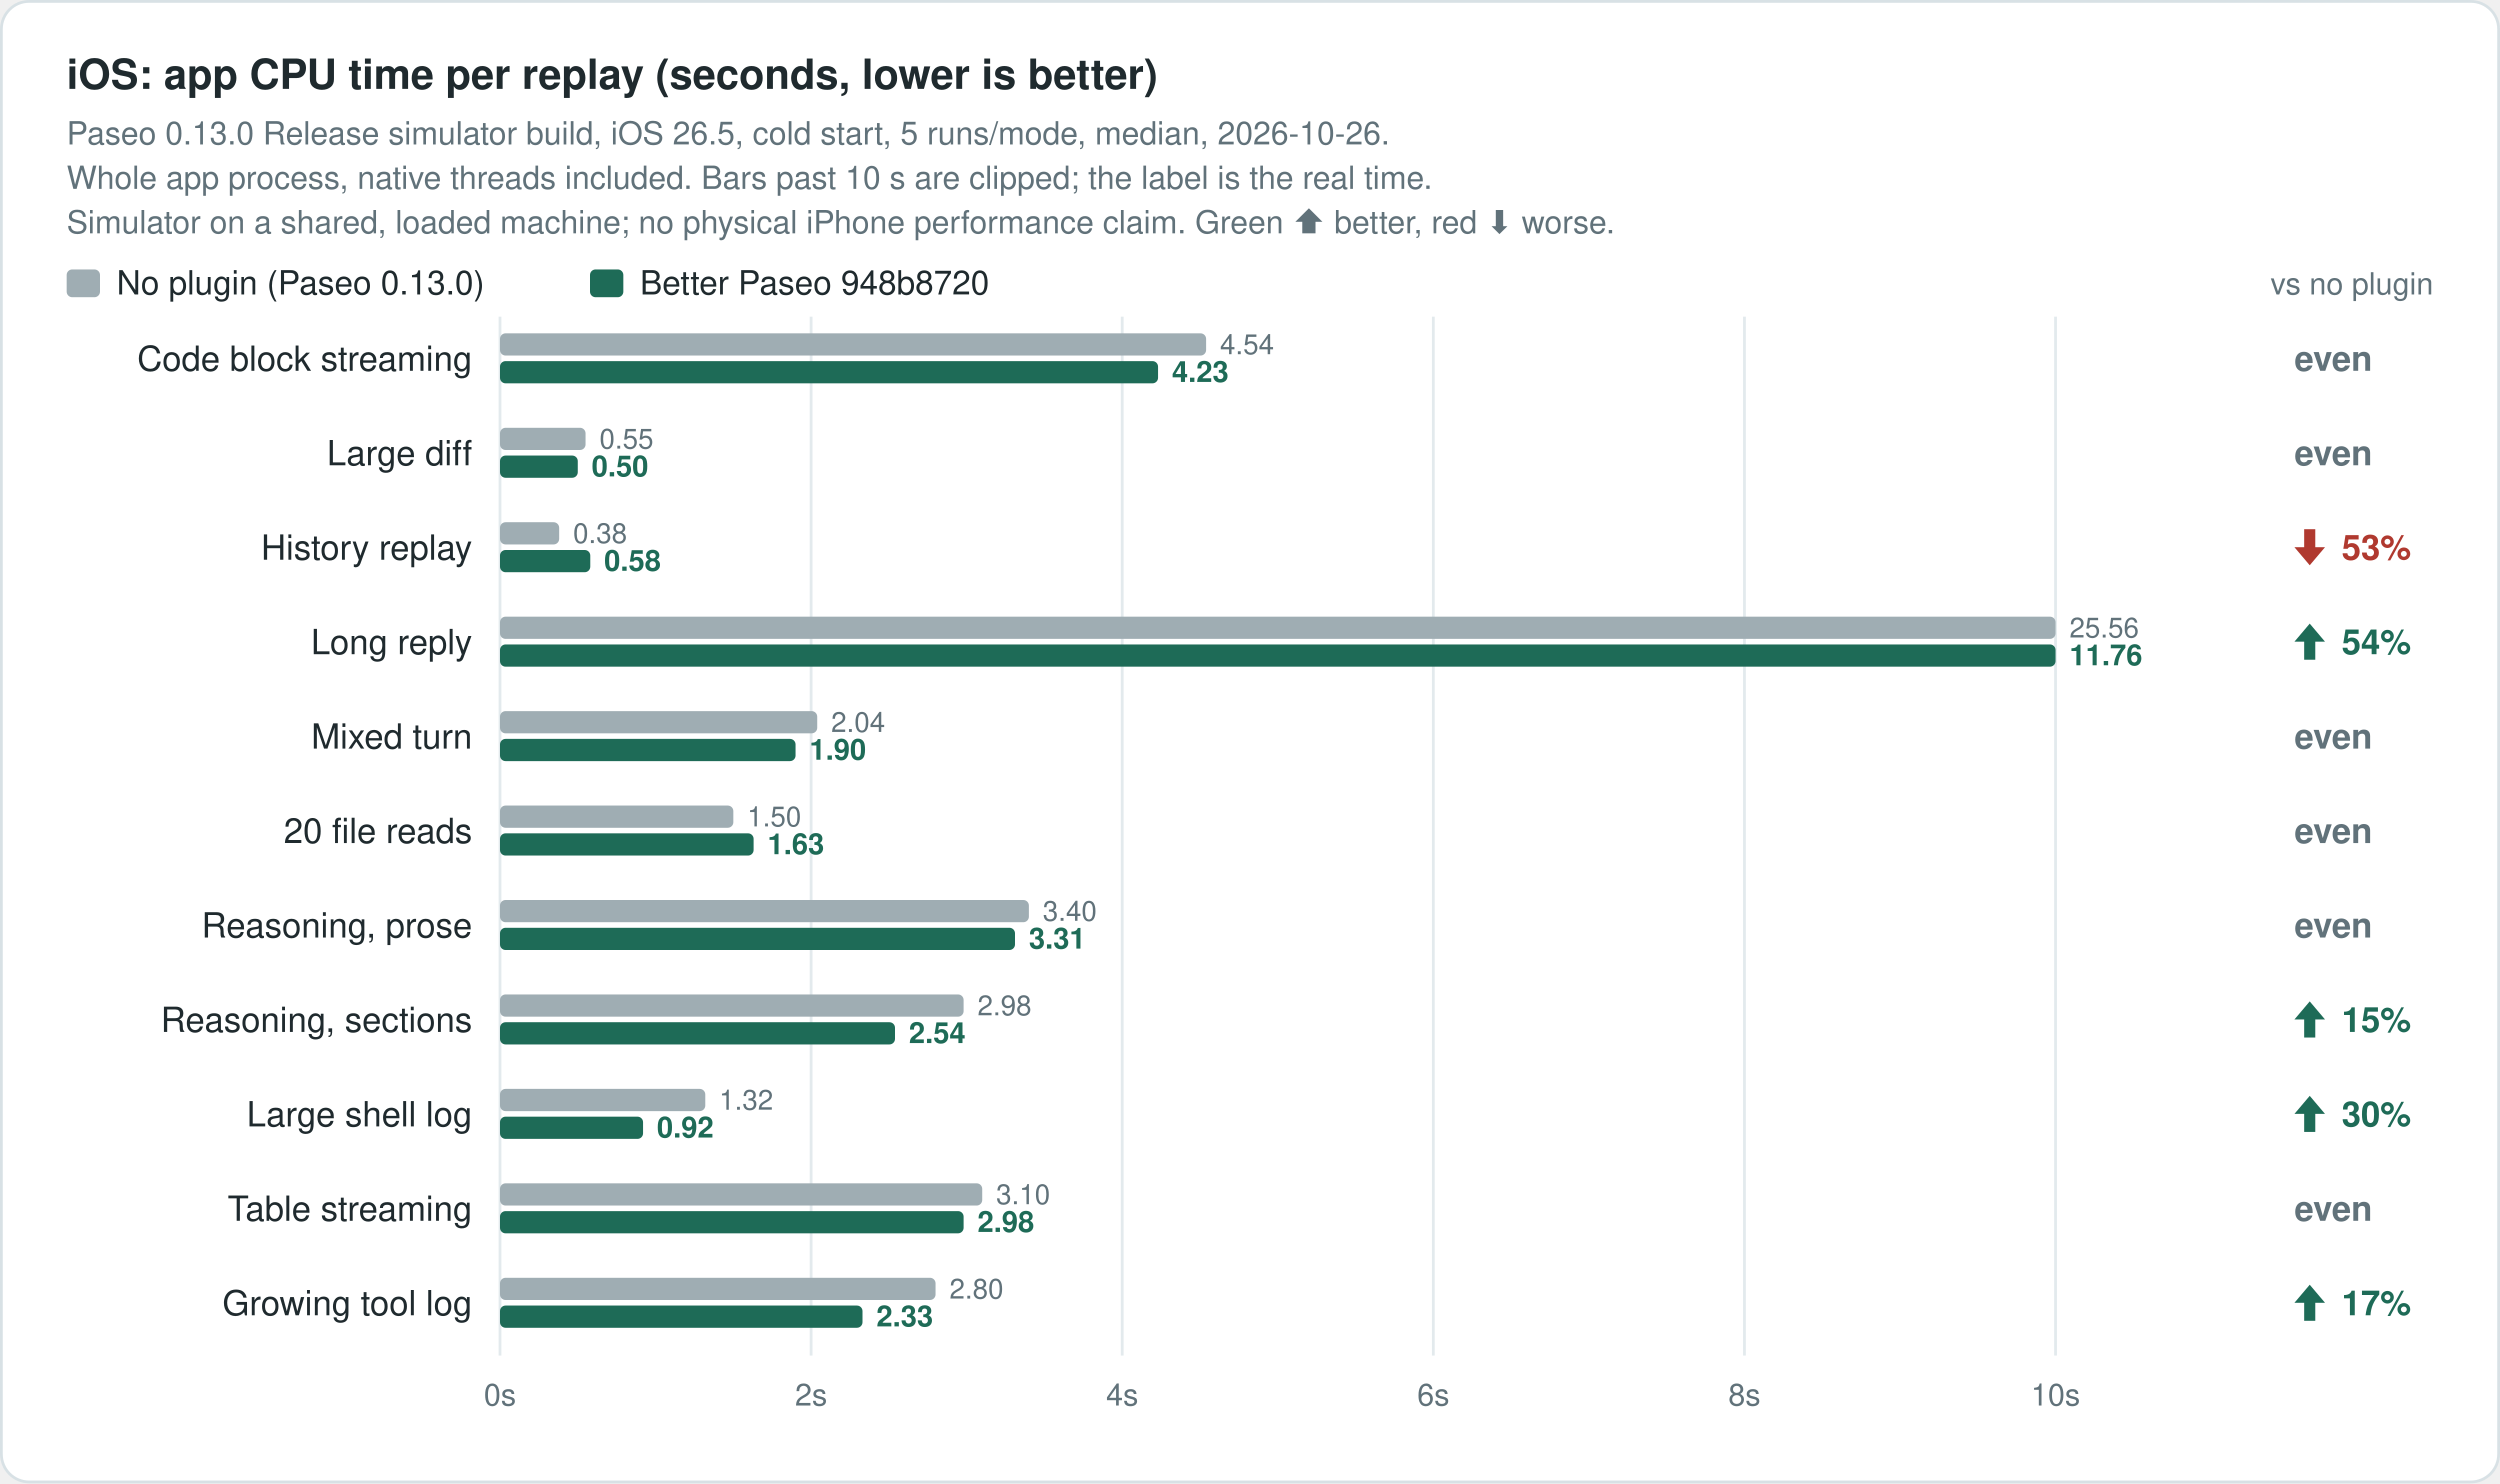
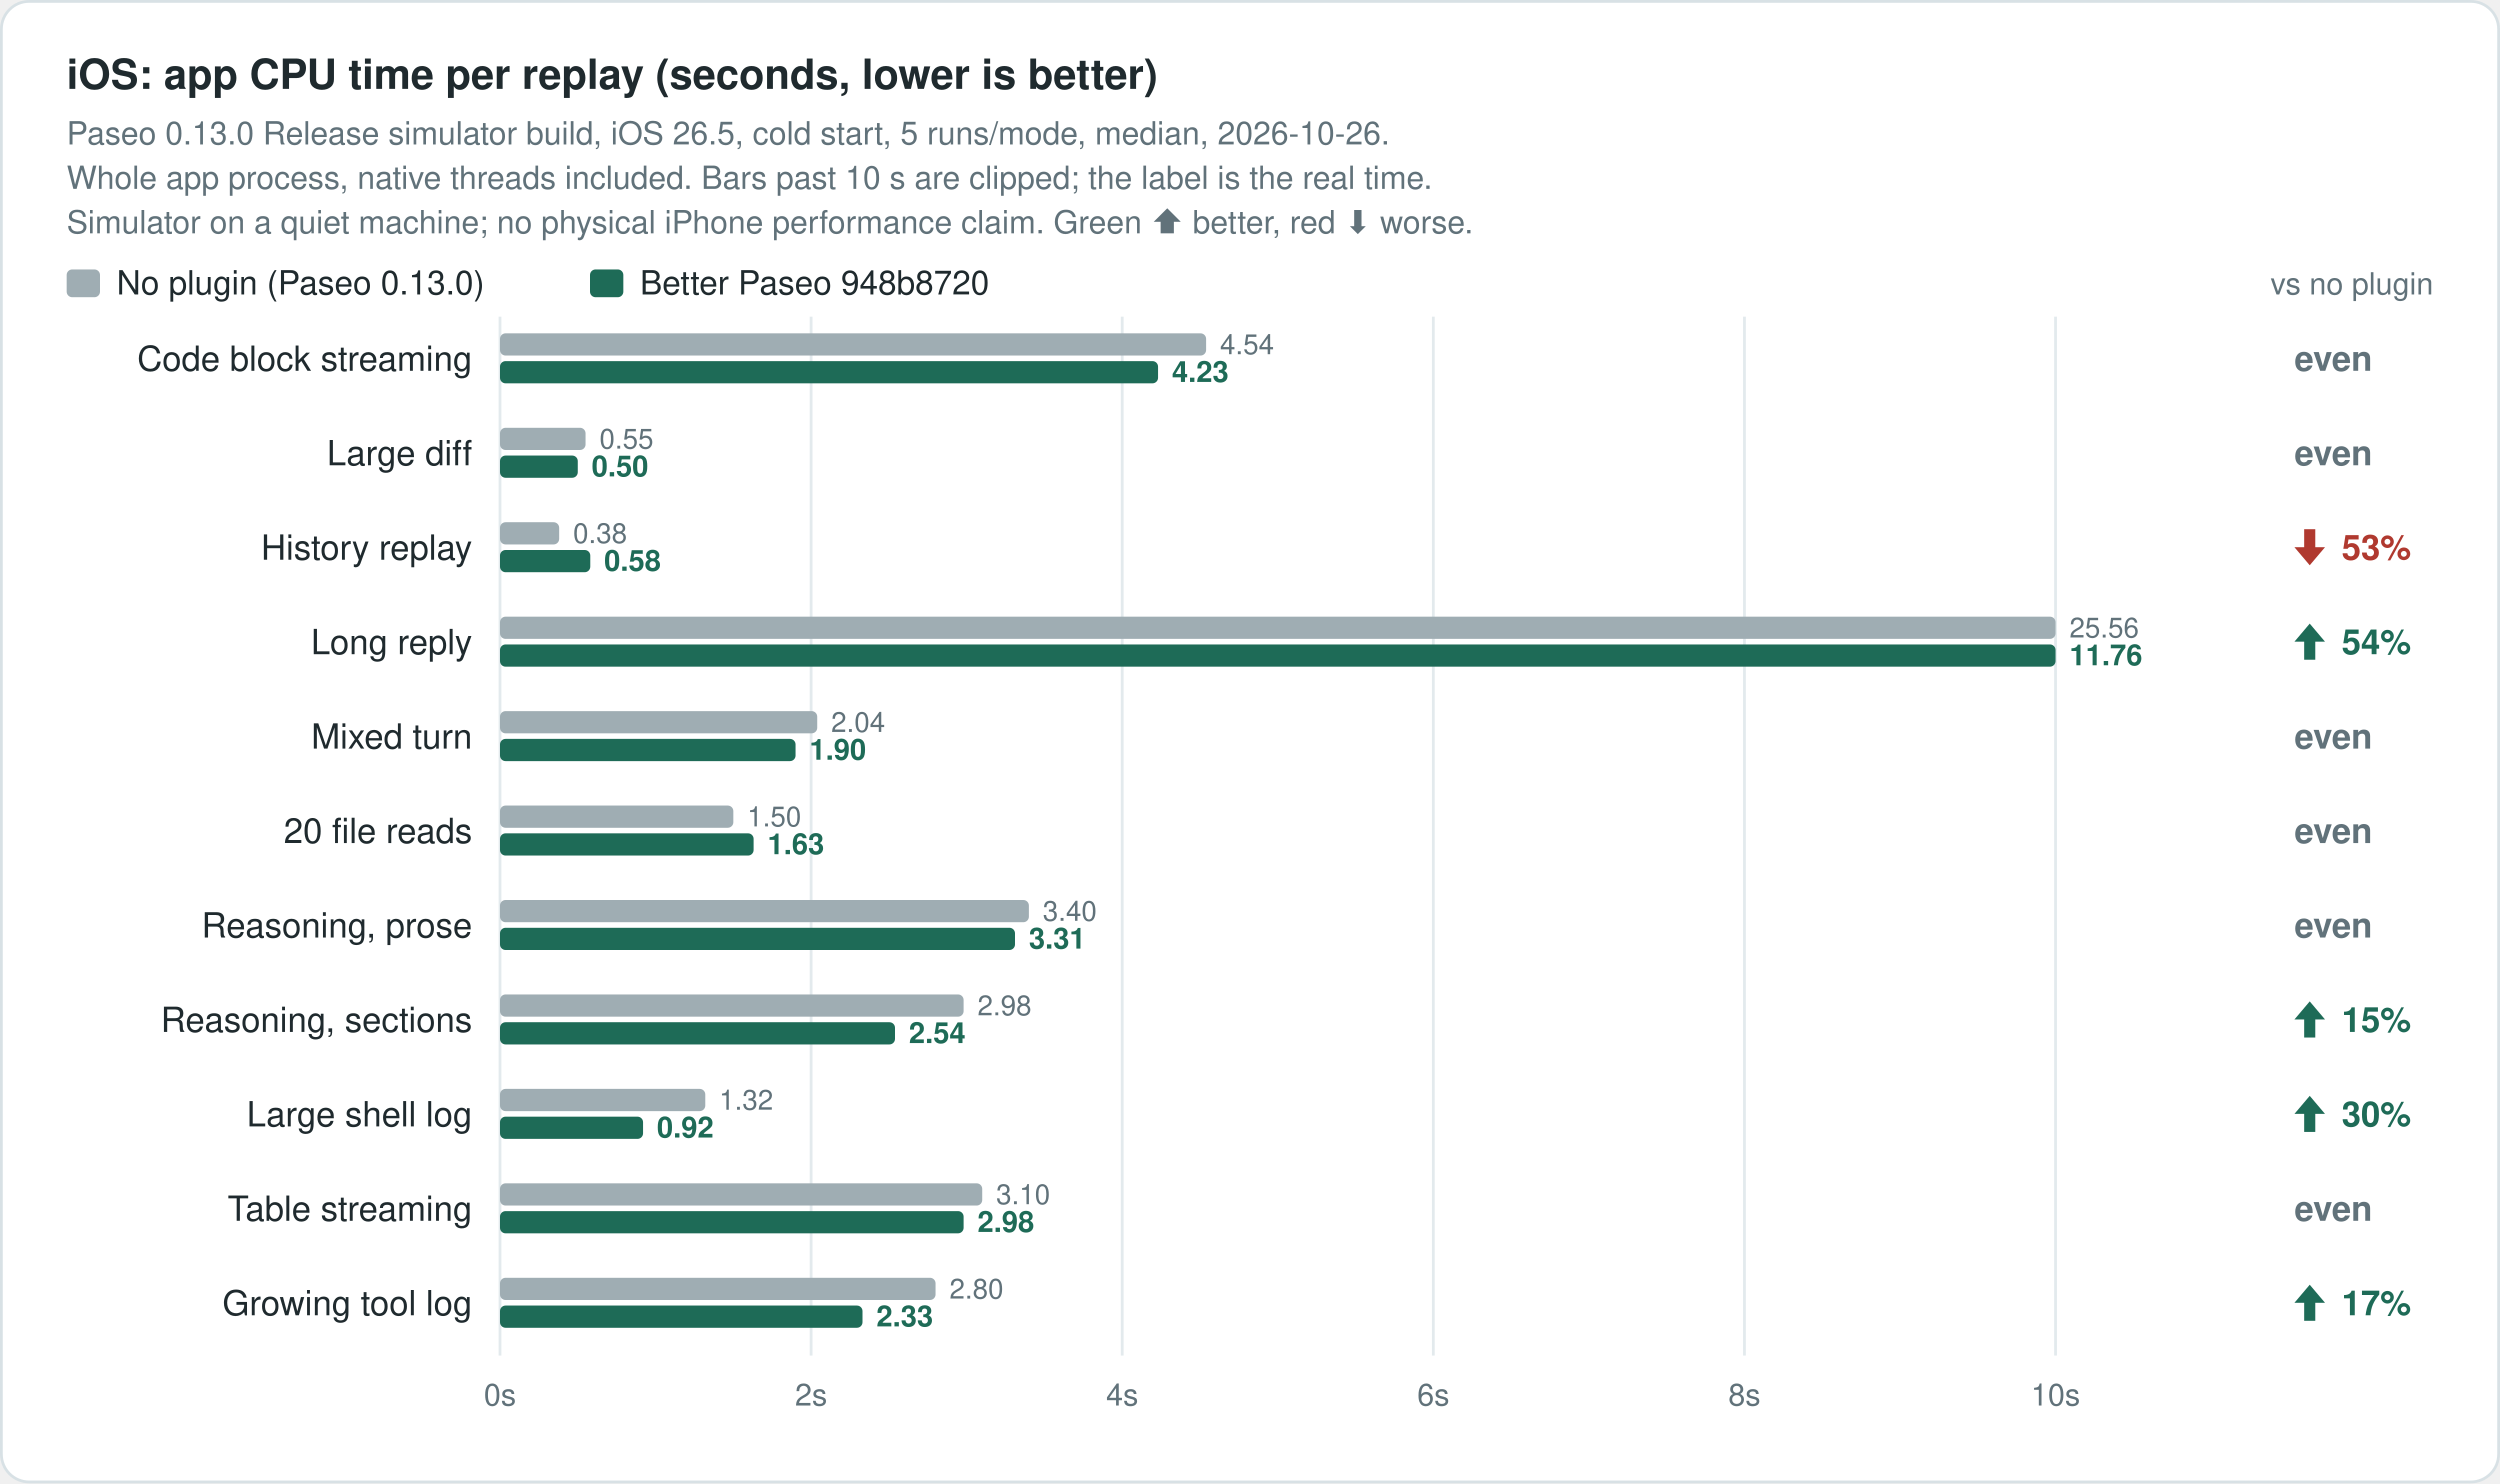
<svg xmlns="http://www.w3.org/2000/svg" viewBox="0 0 900 534" width="900" height="534" role="img">
  <rect x="0.5" y="0.5" width="899" height="533" rx="10" fill="#ffffff" stroke="#d8e1e5" />
  <text x="24.0" y="32.0" text-anchor="start" fill="#1f2a2e" font-size="15" font-weight="600" font-family="-apple-system, BlinkMacSystemFont, 'Segoe UI', Helvetica, Arial, sans-serif">iOS: app CPU time per replay (seconds, lower is better)</text>
  <text x="24.0" y="52.0" text-anchor="start" fill="#61727a" font-size="11.5" font-weight="400" font-family="-apple-system, BlinkMacSystemFont, 'Segoe UI', Helvetica, Arial, sans-serif">Paseo 0.13.0 Release simulator build, iOS 26.5, cold start, 5 runs/mode, median, 2026-10-26.</text>
  <text x="24.0" y="68.0" text-anchor="start" fill="#61727a" font-size="11.5" font-weight="400" font-family="-apple-system, BlinkMacSystemFont, 'Segoe UI', Helvetica, Arial, sans-serif">Whole app process, native threads included. Bars past 10 s are clipped; the label is the real time.</text>
-   <text x="24.0" y="84.0" text-anchor="start" fill="#61727a" font-size="11.5" font-weight="400" font-family="-apple-system, BlinkMacSystemFont, 'Segoe UI', Helvetica, Arial, sans-serif">Simulator on a shared, loaded machine; no physical iPhone performance claim. Green ⬆ better, red ⬇ worse.</text>
+   <text x="24.0" y="84.0" text-anchor="start" fill="#61727a" font-size="11.5" font-weight="400" font-family="-apple-system, BlinkMacSystemFont, 'Segoe UI', Helvetica, Arial, sans-serif">Simulator on a quiet machine; no physical iPhone performance claim. Green ⬆ better, red ⬇ worse.</text>
  <rect x="24.0" y="97.0" width="12.0" height="10" rx="2" fill="#9fadb3" />
  <text x="42.0" y="106.0" text-anchor="start" fill="#1f2a2e" font-size="12" font-weight="400" font-family="-apple-system, BlinkMacSystemFont, 'Segoe UI', Helvetica, Arial, sans-serif">No plugin (Paseo 0.13.0)</text>
  <rect x="212.4" y="97.0" width="12.0" height="10" rx="2" fill="#1e6b57" />
  <text x="230.4" y="106.0" text-anchor="start" fill="#1f2a2e" font-size="12" font-weight="400" font-family="-apple-system, BlinkMacSystemFont, 'Segoe UI', Helvetica, Arial, sans-serif">Better Paseo 948b8720</text>
  <text x="876.0" y="106.0" text-anchor="end" fill="#61727a" font-size="11" font-weight="400" font-family="-apple-system, BlinkMacSystemFont, 'Segoe UI', Helvetica, Arial, sans-serif">vs no plugin</text>
  <line x1="180.0" y1="114" x2="180.0" y2="488" stroke="#e3eaed" stroke-width="1" />
  <text x="180.0" y="506.0" text-anchor="middle" fill="#61727a" font-size="11" font-weight="400" font-family="-apple-system, BlinkMacSystemFont, 'Segoe UI', Helvetica, Arial, sans-serif">0s</text>
  <line x1="292.0" y1="114" x2="292.0" y2="488" stroke="#e3eaed" stroke-width="1" />
  <text x="292.0" y="506.0" text-anchor="middle" fill="#61727a" font-size="11" font-weight="400" font-family="-apple-system, BlinkMacSystemFont, 'Segoe UI', Helvetica, Arial, sans-serif">2s</text>
  <line x1="404.0" y1="114" x2="404.0" y2="488" stroke="#e3eaed" stroke-width="1" />
  <text x="404.0" y="506.0" text-anchor="middle" fill="#61727a" font-size="11" font-weight="400" font-family="-apple-system, BlinkMacSystemFont, 'Segoe UI', Helvetica, Arial, sans-serif">4s</text>
  <line x1="516.0" y1="114" x2="516.0" y2="488" stroke="#e3eaed" stroke-width="1" />
  <text x="516.0" y="506.0" text-anchor="middle" fill="#61727a" font-size="11" font-weight="400" font-family="-apple-system, BlinkMacSystemFont, 'Segoe UI', Helvetica, Arial, sans-serif">6s</text>
  <line x1="628.0" y1="114" x2="628.0" y2="488" stroke="#e3eaed" stroke-width="1" />
  <text x="628.0" y="506.0" text-anchor="middle" fill="#61727a" font-size="11" font-weight="400" font-family="-apple-system, BlinkMacSystemFont, 'Segoe UI', Helvetica, Arial, sans-serif">8s</text>
  <line x1="740.0" y1="114" x2="740.0" y2="488" stroke="#e3eaed" stroke-width="1" />
  <text x="740.0" y="506.0" text-anchor="middle" fill="#61727a" font-size="11" font-weight="400" font-family="-apple-system, BlinkMacSystemFont, 'Segoe UI', Helvetica, Arial, sans-serif">10s</text>
  <text x="170.0" y="133.5" text-anchor="end" fill="#1f2a2e" font-size="12.5" font-weight="400" font-family="-apple-system, BlinkMacSystemFont, 'Segoe UI', Helvetica, Arial, sans-serif">Code block streaming</text>
  <rect x="180.0" y="120.0" width="254.2" height="8" rx="2" fill="#9fadb3" />
  <text x="439.2" y="127.5" text-anchor="start" fill="#61727a" font-size="10" font-weight="400" font-family="-apple-system, BlinkMacSystemFont, 'Segoe UI', Helvetica, Arial, sans-serif">4.54</text>
  <rect x="180.0" y="130.0" width="236.9" height="8" rx="2" fill="#1e6b57" />
  <text x="421.9" y="137.5" text-anchor="start" fill="#1e6b57" font-size="10.5" font-weight="600" font-family="-apple-system, BlinkMacSystemFont, 'Segoe UI', Helvetica, Arial, sans-serif">4.23</text>
  <text x="826.0" y="133.5" text-anchor="start" fill="#61727a" font-size="12.5" font-weight="600" font-family="-apple-system, BlinkMacSystemFont, 'Segoe UI', Helvetica, Arial, sans-serif">even</text>
  <text x="170.0" y="167.5" text-anchor="end" fill="#1f2a2e" font-size="12.5" font-weight="400" font-family="-apple-system, BlinkMacSystemFont, 'Segoe UI', Helvetica, Arial, sans-serif">Large diff</text>
  <rect x="180.0" y="154.0" width="30.8" height="8" rx="2" fill="#9fadb3" />
  <text x="215.8" y="161.5" text-anchor="start" fill="#61727a" font-size="10" font-weight="400" font-family="-apple-system, BlinkMacSystemFont, 'Segoe UI', Helvetica, Arial, sans-serif">0.55</text>
  <rect x="180.0" y="164.0" width="28.0" height="8" rx="2" fill="#1e6b57" />
  <text x="213.0" y="171.5" text-anchor="start" fill="#1e6b57" font-size="10.5" font-weight="600" font-family="-apple-system, BlinkMacSystemFont, 'Segoe UI', Helvetica, Arial, sans-serif">0.50</text>
  <text x="826.0" y="167.5" text-anchor="start" fill="#61727a" font-size="12.5" font-weight="600" font-family="-apple-system, BlinkMacSystemFont, 'Segoe UI', Helvetica, Arial, sans-serif">even</text>
  <text x="170.0" y="201.5" text-anchor="end" fill="#1f2a2e" font-size="12.5" font-weight="400" font-family="-apple-system, BlinkMacSystemFont, 'Segoe UI', Helvetica, Arial, sans-serif">History replay</text>
  <rect x="180.0" y="188.0" width="21.3" height="8" rx="2" fill="#9fadb3" />
  <text x="206.3" y="195.5" text-anchor="start" fill="#61727a" font-size="10" font-weight="400" font-family="-apple-system, BlinkMacSystemFont, 'Segoe UI', Helvetica, Arial, sans-serif">0.38</text>
  <rect x="180.0" y="198.0" width="32.5" height="8" rx="2" fill="#1e6b57" />
  <text x="217.5" y="205.5" text-anchor="start" fill="#1e6b57" font-size="10.5" font-weight="600" font-family="-apple-system, BlinkMacSystemFont, 'Segoe UI', Helvetica, Arial, sans-serif">0.58</text>
  <path fill="#b0392f" d="M831.5,203.5 L837.0,197.0 L833.5,197.0 L833.5,190.5 L829.5,190.5 L829.5,197.0 L826.0,197.0 Z" />
  <text x="843.0" y="201.5" text-anchor="start" fill="#b0392f" font-size="12.5" font-weight="600" font-family="-apple-system, BlinkMacSystemFont, 'Segoe UI', Helvetica, Arial, sans-serif">53%</text>
  <text x="170.0" y="235.5" text-anchor="end" fill="#1f2a2e" font-size="12.5" font-weight="400" font-family="-apple-system, BlinkMacSystemFont, 'Segoe UI', Helvetica, Arial, sans-serif">Long reply</text>
  <rect x="180.0" y="222.0" width="560.0" height="8" rx="2" fill="#9fadb3" />
  <text x="745.0" y="229.5" text-anchor="start" fill="#61727a" font-size="10" font-weight="400" font-family="-apple-system, BlinkMacSystemFont, 'Segoe UI', Helvetica, Arial, sans-serif">25.56</text>
  <rect x="180.0" y="232.0" width="560.0" height="8" rx="2" fill="#1e6b57" />
  <text x="745.0" y="239.5" text-anchor="start" fill="#1e6b57" font-size="10.5" font-weight="600" font-family="-apple-system, BlinkMacSystemFont, 'Segoe UI', Helvetica, Arial, sans-serif">11.76</text>
  <path fill="#1e6b57" d="M831.5,224.5 L837.0,231.0 L833.5,231.0 L833.5,237.5 L829.5,237.5 L829.5,231.0 L826.0,231.0 Z" />
  <text x="843.0" y="235.5" text-anchor="start" fill="#1e6b57" font-size="12.5" font-weight="600" font-family="-apple-system, BlinkMacSystemFont, 'Segoe UI', Helvetica, Arial, sans-serif">54%</text>
  <text x="170.0" y="269.5" text-anchor="end" fill="#1f2a2e" font-size="12.5" font-weight="400" font-family="-apple-system, BlinkMacSystemFont, 'Segoe UI', Helvetica, Arial, sans-serif">Mixed turn</text>
  <rect x="180.0" y="256.0" width="114.2" height="8" rx="2" fill="#9fadb3" />
  <text x="299.2" y="263.5" text-anchor="start" fill="#61727a" font-size="10" font-weight="400" font-family="-apple-system, BlinkMacSystemFont, 'Segoe UI', Helvetica, Arial, sans-serif">2.04</text>
  <rect x="180.0" y="266.0" width="106.4" height="8" rx="2" fill="#1e6b57" />
  <text x="291.4" y="273.5" text-anchor="start" fill="#1e6b57" font-size="10.5" font-weight="600" font-family="-apple-system, BlinkMacSystemFont, 'Segoe UI', Helvetica, Arial, sans-serif">1.90</text>
  <text x="826.0" y="269.5" text-anchor="start" fill="#61727a" font-size="12.5" font-weight="600" font-family="-apple-system, BlinkMacSystemFont, 'Segoe UI', Helvetica, Arial, sans-serif">even</text>
  <text x="170.0" y="303.5" text-anchor="end" fill="#1f2a2e" font-size="12.5" font-weight="400" font-family="-apple-system, BlinkMacSystemFont, 'Segoe UI', Helvetica, Arial, sans-serif">20 file reads</text>
  <rect x="180.0" y="290.0" width="84.0" height="8" rx="2" fill="#9fadb3" />
  <text x="269.0" y="297.5" text-anchor="start" fill="#61727a" font-size="10" font-weight="400" font-family="-apple-system, BlinkMacSystemFont, 'Segoe UI', Helvetica, Arial, sans-serif">1.50</text>
  <rect x="180.0" y="300.0" width="91.3" height="8" rx="2" fill="#1e6b57" />
  <text x="276.3" y="307.5" text-anchor="start" fill="#1e6b57" font-size="10.5" font-weight="600" font-family="-apple-system, BlinkMacSystemFont, 'Segoe UI', Helvetica, Arial, sans-serif">1.63</text>
  <text x="826.0" y="303.5" text-anchor="start" fill="#61727a" font-size="12.5" font-weight="600" font-family="-apple-system, BlinkMacSystemFont, 'Segoe UI', Helvetica, Arial, sans-serif">even</text>
  <text x="170.0" y="337.5" text-anchor="end" fill="#1f2a2e" font-size="12.5" font-weight="400" font-family="-apple-system, BlinkMacSystemFont, 'Segoe UI', Helvetica, Arial, sans-serif">Reasoning, prose</text>
  <rect x="180.0" y="324.0" width="190.4" height="8" rx="2" fill="#9fadb3" />
  <text x="375.4" y="331.5" text-anchor="start" fill="#61727a" font-size="10" font-weight="400" font-family="-apple-system, BlinkMacSystemFont, 'Segoe UI', Helvetica, Arial, sans-serif">3.40</text>
  <rect x="180.0" y="334.0" width="185.4" height="8" rx="2" fill="#1e6b57" />
  <text x="370.4" y="341.5" text-anchor="start" fill="#1e6b57" font-size="10.5" font-weight="600" font-family="-apple-system, BlinkMacSystemFont, 'Segoe UI', Helvetica, Arial, sans-serif">3.31</text>
  <text x="826.0" y="337.5" text-anchor="start" fill="#61727a" font-size="12.5" font-weight="600" font-family="-apple-system, BlinkMacSystemFont, 'Segoe UI', Helvetica, Arial, sans-serif">even</text>
  <text x="170.0" y="371.5" text-anchor="end" fill="#1f2a2e" font-size="12.5" font-weight="400" font-family="-apple-system, BlinkMacSystemFont, 'Segoe UI', Helvetica, Arial, sans-serif">Reasoning, sections</text>
  <rect x="180.0" y="358.0" width="166.9" height="8" rx="2" fill="#9fadb3" />
  <text x="351.9" y="365.5" text-anchor="start" fill="#61727a" font-size="10" font-weight="400" font-family="-apple-system, BlinkMacSystemFont, 'Segoe UI', Helvetica, Arial, sans-serif">2.98</text>
  <rect x="180.0" y="368.0" width="142.2" height="8" rx="2" fill="#1e6b57" />
  <text x="327.2" y="375.5" text-anchor="start" fill="#1e6b57" font-size="10.5" font-weight="600" font-family="-apple-system, BlinkMacSystemFont, 'Segoe UI', Helvetica, Arial, sans-serif">2.54</text>
  <path fill="#1e6b57" d="M831.5,360.5 L837.0,367.0 L833.5,367.0 L833.5,373.5 L829.5,373.5 L829.5,367.0 L826.0,367.0 Z" />
  <text x="843.0" y="371.5" text-anchor="start" fill="#1e6b57" font-size="12.5" font-weight="600" font-family="-apple-system, BlinkMacSystemFont, 'Segoe UI', Helvetica, Arial, sans-serif">15%</text>
  <text x="170.0" y="405.5" text-anchor="end" fill="#1f2a2e" font-size="12.5" font-weight="400" font-family="-apple-system, BlinkMacSystemFont, 'Segoe UI', Helvetica, Arial, sans-serif">Large shell log</text>
  <rect x="180.0" y="392.0" width="73.9" height="8" rx="2" fill="#9fadb3" />
  <text x="258.9" y="399.5" text-anchor="start" fill="#61727a" font-size="10" font-weight="400" font-family="-apple-system, BlinkMacSystemFont, 'Segoe UI', Helvetica, Arial, sans-serif">1.32</text>
  <rect x="180.0" y="402.0" width="51.5" height="8" rx="2" fill="#1e6b57" />
  <text x="236.5" y="409.5" text-anchor="start" fill="#1e6b57" font-size="10.5" font-weight="600" font-family="-apple-system, BlinkMacSystemFont, 'Segoe UI', Helvetica, Arial, sans-serif">0.92</text>
  <path fill="#1e6b57" d="M831.5,394.5 L837.0,401.0 L833.5,401.0 L833.5,407.5 L829.5,407.5 L829.5,401.0 L826.0,401.0 Z" />
  <text x="843.0" y="405.5" text-anchor="start" fill="#1e6b57" font-size="12.5" font-weight="600" font-family="-apple-system, BlinkMacSystemFont, 'Segoe UI', Helvetica, Arial, sans-serif">30%</text>
  <text x="170.0" y="439.5" text-anchor="end" fill="#1f2a2e" font-size="12.5" font-weight="400" font-family="-apple-system, BlinkMacSystemFont, 'Segoe UI', Helvetica, Arial, sans-serif">Table streaming</text>
  <rect x="180.0" y="426.0" width="173.6" height="8" rx="2" fill="#9fadb3" />
  <text x="358.6" y="433.5" text-anchor="start" fill="#61727a" font-size="10" font-weight="400" font-family="-apple-system, BlinkMacSystemFont, 'Segoe UI', Helvetica, Arial, sans-serif">3.10</text>
  <rect x="180.0" y="436.0" width="166.9" height="8" rx="2" fill="#1e6b57" />
  <text x="351.9" y="443.5" text-anchor="start" fill="#1e6b57" font-size="10.5" font-weight="600" font-family="-apple-system, BlinkMacSystemFont, 'Segoe UI', Helvetica, Arial, sans-serif">2.98</text>
  <text x="826.0" y="439.5" text-anchor="start" fill="#61727a" font-size="12.5" font-weight="600" font-family="-apple-system, BlinkMacSystemFont, 'Segoe UI', Helvetica, Arial, sans-serif">even</text>
  <text x="170.0" y="473.5" text-anchor="end" fill="#1f2a2e" font-size="12.5" font-weight="400" font-family="-apple-system, BlinkMacSystemFont, 'Segoe UI', Helvetica, Arial, sans-serif">Growing tool log</text>
  <rect x="180.0" y="460.0" width="156.8" height="8" rx="2" fill="#9fadb3" />
  <text x="341.8" y="467.5" text-anchor="start" fill="#61727a" font-size="10" font-weight="400" font-family="-apple-system, BlinkMacSystemFont, 'Segoe UI', Helvetica, Arial, sans-serif">2.80</text>
  <rect x="180.0" y="470.0" width="130.5" height="8" rx="2" fill="#1e6b57" />
  <text x="315.5" y="477.5" text-anchor="start" fill="#1e6b57" font-size="10.5" font-weight="600" font-family="-apple-system, BlinkMacSystemFont, 'Segoe UI', Helvetica, Arial, sans-serif">2.33</text>
  <path fill="#1e6b57" d="M831.5,462.5 L837.0,469.0 L833.5,469.0 L833.5,475.5 L829.5,475.5 L829.5,469.0 L826.0,469.0 Z" />
  <text x="843.0" y="473.5" text-anchor="start" fill="#1e6b57" font-size="12.5" font-weight="600" font-family="-apple-system, BlinkMacSystemFont, 'Segoe UI', Helvetica, Arial, sans-serif">17%</text>
</svg>
